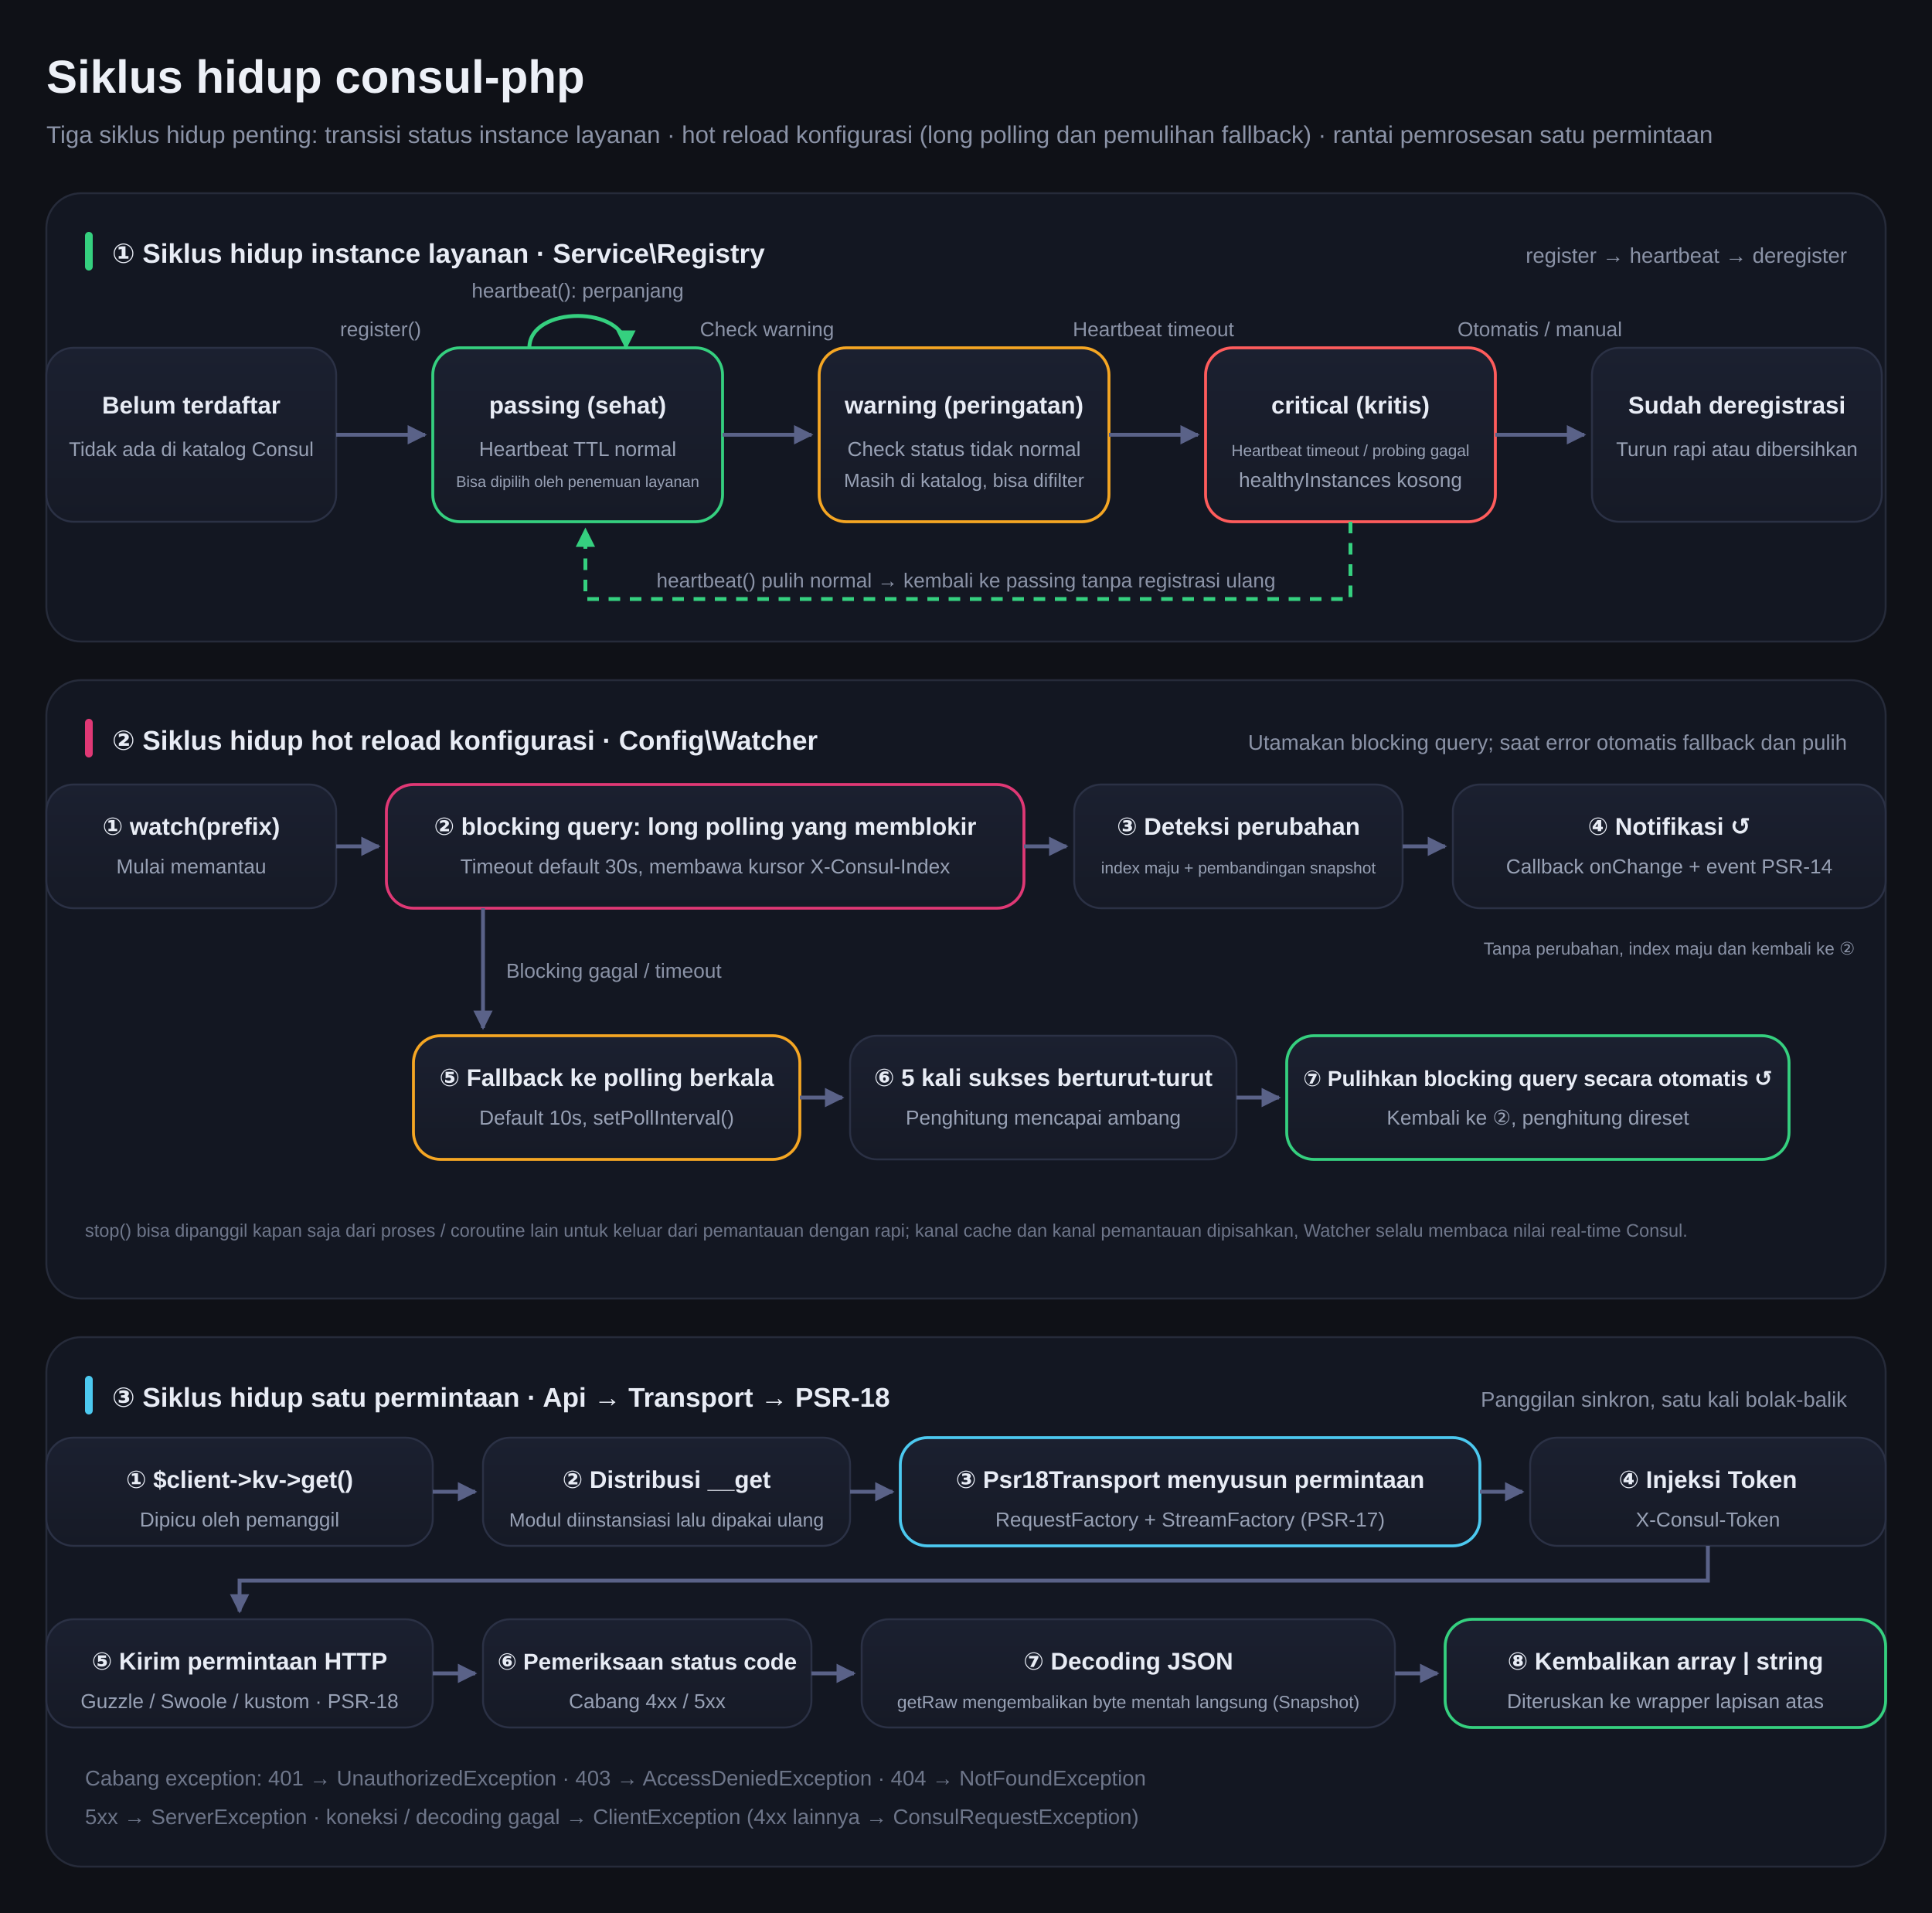
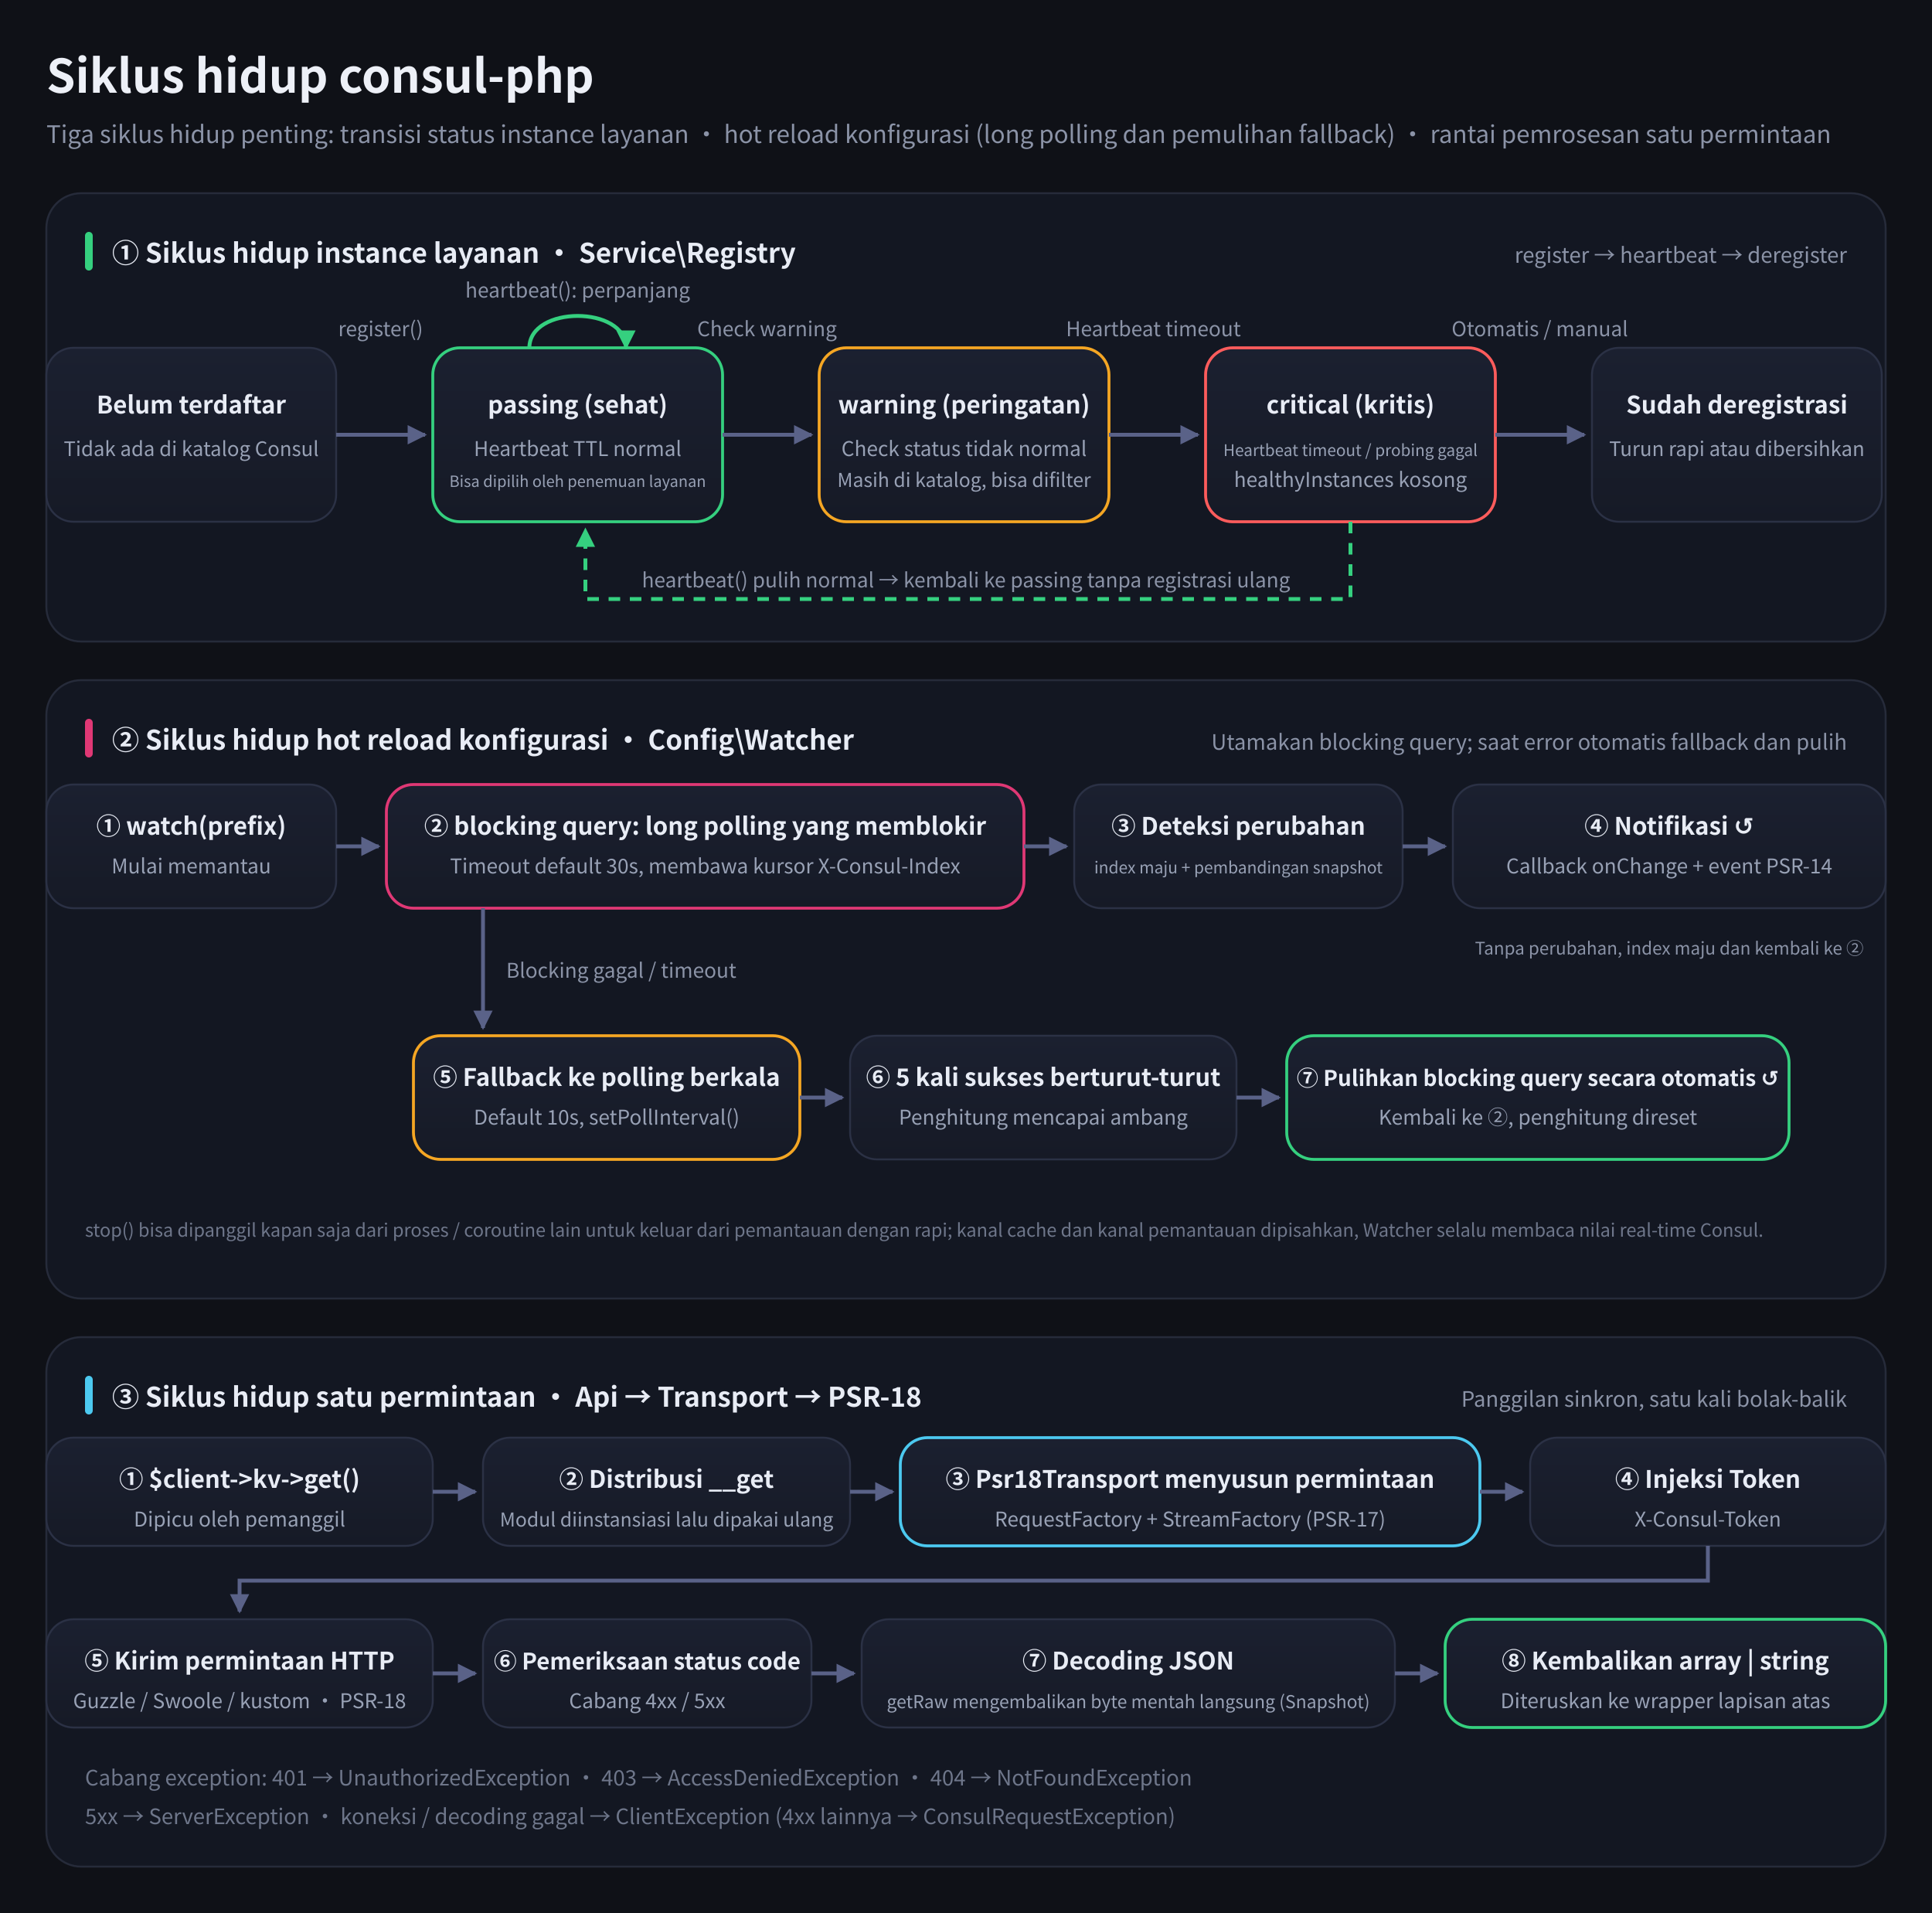
<svg xmlns="http://www.w3.org/2000/svg" width="1000" height="990" viewBox="0 0 1000 990" role="img" aria-label="Diagram siklus hidup consul-php">
  <style>
-     .t { font-family: -apple-system, BlinkMacSystemFont, "Segoe UI", "Helvetica Neue", Arial, "DejaVu Sans", "Noto Sans SC", "PingFang SC", "Microsoft YaHei", sans-serif; }
+     .t { font-family: "Noto Sans SC", "Noto Sans CJK SC", "Noto Sans", "DejaVu Sans", "Liberation Sans", sans-serif; }
    .h1 { font-size: 24px; font-weight: 700; fill: #EDF0F7; }
    .sub { font-size: 13px; fill: #8B93A7; }
    .lt { font-size: 14px; font-weight: 600; fill: #E8ECF5; }
    .chip { font-size: 11px; fill: #8B93A7; }
    .bt { font-size: 12.5px; font-weight: 600; fill: #E8ECF5; }
    .bs { font-size: 10.5px; fill: #98A1B5; }
    .al { font-size: 10.5px; fill: #8B93A7; }
    .note { font-size: 11px; fill: #6E768A; }
  </style>
  <defs>
    <linearGradient id="card" x1="0" y1="0" x2="0" y2="1">
      <stop offset="0" stop-color="#1B2030" />
      <stop offset="1" stop-color="#161A26" />
    </linearGradient>
    <marker id="ar" viewBox="0 0 10 10" refX="9" refY="5" markerWidth="5" markerHeight="5" orient="auto-start-reverse">
      <path d="M0 0 L10 5 L0 10 z" fill="#5A6288" />
    </marker>
    <marker id="arg" viewBox="0 0 10 10" refX="9" refY="5" markerWidth="5" markerHeight="5" orient="auto-start-reverse">
      <path d="M0 0 L10 5 L0 10 z" fill="#35D07F" />
    </marker>
  </defs>
  <rect width="1000" height="990" fill="#0F1117" />
  <g class="t">
    <text class="h1" x="24" y="48">Siklus hidup consul-php</text>
    <text class="sub" x="24" y="74" style="font-size:12.5px">Tiga siklus hidup penting: transisi status instance layanan · hot reload konfigurasi (long polling dan pemulihan fallback) · rantai pemrosesan satu permintaan</text>
    <rect x="24" y="100" width="952" height="232" rx="18" fill="#131722" stroke="#262B3A" />
    <rect x="44" y="120" width="4" height="20" rx="2" fill="#35D07F" />
    <text class="lt" x="58" y="136">① Siklus hidup instance layanan · Service\Registry</text>
    <text class="chip" x="956" y="136" text-anchor="end">register → heartbeat → deregister</text>
    <rect x="24" y="180" width="150" height="90" rx="14" fill="url(#card)" stroke="#2B3145" />
    <text class="bt" x="99" y="214" text-anchor="middle">Belum terdaftar</text>
    <text class="bs" x="99" y="236" text-anchor="middle" style="font-size:10.3px">Tidak ada di katalog Consul</text>
    <rect x="224" y="180" width="150" height="90" rx="14" fill="url(#card)" stroke="#35D07F" stroke-width="1.5" />
    <text class="bt" x="299" y="214" text-anchor="middle" fill="#7FE3B0">passing (sehat)</text>
    <text class="bs" x="299" y="236" text-anchor="middle">Heartbeat TTL normal</text>
    <text class="bs" x="299" y="252" text-anchor="middle" style="font-size:8px">Bisa dipilih oleh penemuan layanan</text>
    <path d="M274 180 C274 158 324 158 324 180" fill="none" stroke="#35D07F" stroke-width="2" marker-end="url(#arg)" />
    <text class="al" x="299" y="154" text-anchor="middle" fill="#5FBF92">heartbeat(): perpanjang</text>
    <rect x="424" y="180" width="150" height="90" rx="14" fill="url(#card)" stroke="#F5A623" stroke-width="1.5" />
    <text class="bt" x="499" y="214" text-anchor="middle" fill="#F7C066">warning (peringatan)</text>
    <text class="bs" x="499" y="236" text-anchor="middle">Check status tidak normal</text>
    <text class="bs" x="499" y="252" text-anchor="middle" style="font-size:9.9px">Masih di katalog, bisa difilter</text>
    <rect x="624" y="180" width="150" height="90" rx="14" fill="url(#card)" stroke="#FF5C5C" stroke-width="1.5" />
    <text class="bt" x="699" y="214" text-anchor="middle" fill="#FF8F8F">critical (kritis)</text>
    <text class="bs" x="699" y="236" text-anchor="middle" style="font-size:8.3px">Heartbeat timeout / probing gagal</text>
    <text class="bs" x="699" y="252" text-anchor="middle">healthyInstances kosong</text>
    <rect x="824" y="180" width="150" height="90" rx="14" fill="url(#card)" stroke="#2B3145" />
    <text class="bt" x="899" y="214" text-anchor="middle">Sudah deregistrasi</text>
    <text class="bs" x="899" y="236" text-anchor="middle" style="font-size:10.3px">Turun rapi atau dibersihkan</text>
    <path d="M174 225 H220" fill="none" stroke="#5A6288" stroke-width="2" marker-end="url(#ar)" />
    <text class="al" x="197" y="174" text-anchor="middle">register()</text>
    <path d="M374 225 H420" fill="none" stroke="#5A6288" stroke-width="2" marker-end="url(#ar)" />
    <text class="al" x="397" y="174" text-anchor="middle">Check warning</text>
    <path d="M574 225 H620" fill="none" stroke="#5A6288" stroke-width="2" marker-end="url(#ar)" />
    <text class="al" x="597" y="174" text-anchor="middle">Heartbeat timeout</text>
    <path d="M774 225 H820" fill="none" stroke="#5A6288" stroke-width="2" marker-end="url(#ar)" />
    <text class="al" x="797" y="174" text-anchor="middle">Otomatis / manual</text>
    <path d="M699 270 V 310 H 303 V 274" fill="none" stroke="#35D07F" stroke-width="2" stroke-dasharray="6 5" marker-end="url(#arg)" />
    <text class="al" x="500" y="304" text-anchor="middle" fill="#5FBF92">heartbeat() pulih normal → kembali ke passing tanpa registrasi ulang</text>
    <rect x="24" y="352" width="952" height="320" rx="18" fill="#131722" stroke="#262B3A" />
    <rect x="44" y="372" width="4" height="20" rx="2" fill="#E03875" />
    <text class="lt" x="58" y="388">② Siklus hidup hot reload konfigurasi · Config\Watcher</text>
    <text class="chip" x="956" y="388" text-anchor="end">Utamakan blocking query; saat error otomatis fallback dan pulih</text>
    <rect x="24" y="406" width="150" height="64" rx="14" fill="url(#card)" stroke="#2B3145" />
    <text class="bt" x="99" y="432" text-anchor="middle">① watch(prefix)</text>
    <text class="bs" x="99" y="452" text-anchor="middle">Mulai memantau</text>
    <rect x="200" y="406" width="330" height="64" rx="14" fill="url(#card)" stroke="#E03875" stroke-width="1.5" />
    <text class="bt" x="365" y="432" text-anchor="middle" fill="#F58FB4">② blocking query: long polling yang memblokir</text>
    <text class="bs" x="365" y="452" text-anchor="middle">Timeout default 30s, membawa kursor X-Consul-Index</text>
    <rect x="556" y="406" width="170" height="64" rx="14" fill="url(#card)" stroke="#2B3145" />
    <text class="bt" x="641" y="432" text-anchor="middle">③ Deteksi perubahan</text>
    <text class="bs" x="641" y="452" text-anchor="middle" style="font-size:8.4px">index maju + pembandingan snapshot</text>
    <rect x="752" y="406" width="224" height="64" rx="14" fill="url(#card)" stroke="#2B3145" />
    <text class="bt" x="864" y="432" text-anchor="middle">④ Notifikasi ↺</text>
    <text class="bs" x="864" y="452" text-anchor="middle">Callback onChange + event PSR-14</text>
    <path d="M174 438 H196" fill="none" stroke="#5A6288" stroke-width="2" marker-end="url(#ar)" />
    <path d="M530 438 H552" fill="none" stroke="#5A6288" stroke-width="2" marker-end="url(#ar)" />
    <path d="M726 438 H748" fill="none" stroke="#5A6288" stroke-width="2" marker-end="url(#ar)" />
    <text class="al" x="864" y="494" text-anchor="middle" style="font-size:9px">Tanpa perubahan, index maju dan kembali ke ②</text>
    <path d="M250 470 V 532" fill="none" stroke="#5A6288" stroke-width="2" marker-end="url(#ar)" />
    <text class="al" x="262" y="506">Blocking gagal / timeout</text>
    <rect x="214" y="536" width="200" height="64" rx="14" fill="url(#card)" stroke="#F5A623" stroke-width="1.5" />
    <text class="bt" x="314" y="562" text-anchor="middle" fill="#F7C066">⑤ Fallback ke polling berkala</text>
    <text class="bs" x="314" y="582" text-anchor="middle">Default 10s, setPollInterval()</text>
    <rect x="440" y="536" width="200" height="64" rx="14" fill="url(#card)" stroke="#2B3145" />
    <text class="bt" x="540" y="562" text-anchor="middle">⑥ 5 kali sukses berturut-turut</text>
    <text class="bs" x="540" y="582" text-anchor="middle">Penghitung mencapai ambang</text>
    <rect x="666" y="536" width="260" height="64" rx="14" fill="url(#card)" stroke="#35D07F" stroke-width="1.5" />
    <text class="bt" x="796" y="562" text-anchor="middle" fill="#7FE3B0" style="font-size:11.2px">⑦ Pulihkan blocking query secara otomatis ↺</text>
    <text class="bs" x="796" y="582" text-anchor="middle">Kembali ke ②, penghitung direset</text>
    <path d="M414 568 H436" fill="none" stroke="#5A6288" stroke-width="2" marker-end="url(#ar)" />
    <path d="M640 568 H662" fill="none" stroke="#5A6288" stroke-width="2" marker-end="url(#ar)" />
    <text class="note" x="44" y="640" style="font-size:9.4px">stop() bisa dipanggil kapan saja dari proses / coroutine lain untuk keluar dari pemantauan dengan rapi; kanal cache dan kanal pemantauan dipisahkan, Watcher selalu membaca nilai real-time Consul.</text>
    <rect x="24" y="692" width="952" height="274" rx="18" fill="#131722" stroke="#262B3A" />
    <rect x="44" y="712" width="4" height="20" rx="2" fill="#4CC9F0" />
    <text class="lt" x="58" y="728">③ Siklus hidup satu permintaan · Api → Transport → PSR-18</text>
    <text class="chip" x="956" y="728" text-anchor="end">Panggilan sinkron, satu kali bolak-balik</text>
    <rect x="24" y="744" width="200" height="56" rx="14" fill="url(#card)" stroke="#2B3145" />
    <text class="bt" x="124" y="770" text-anchor="middle">① $client-&gt;kv-&gt;get()</text>
    <text class="bs" x="124" y="790" text-anchor="middle">Dipicu oleh pemanggil</text>
    <rect x="250" y="744" width="190" height="56" rx="14" fill="url(#card)" stroke="#2B3145" />
    <text class="bt" x="345" y="770" text-anchor="middle">② Distribusi __get</text>
    <text class="bs" x="345" y="790" text-anchor="middle" style="font-size:9.9px">Modul diinstansiasi lalu dipakai ulang</text>
    <rect x="466" y="744" width="300" height="56" rx="14" fill="url(#card)" stroke="#4CC9F0" stroke-width="1.5" />
    <text class="bt" x="616" y="770" text-anchor="middle" fill="#8FDCF7">③ Psr18Transport menyusun permintaan</text>
    <text class="bs" x="616" y="790" text-anchor="middle">RequestFactory + StreamFactory (PSR-17)</text>
    <rect x="792" y="744" width="184" height="56" rx="14" fill="url(#card)" stroke="#2B3145" />
    <text class="bt" x="884" y="770" text-anchor="middle">④ Injeksi Token</text>
    <text class="bs" x="884" y="790" text-anchor="middle">X-Consul-Token</text>
    <path d="M224 772 H246" fill="none" stroke="#5A6288" stroke-width="2" marker-end="url(#ar)" />
    <path d="M440 772 H462" fill="none" stroke="#5A6288" stroke-width="2" marker-end="url(#ar)" />
    <path d="M766 772 H788" fill="none" stroke="#5A6288" stroke-width="2" marker-end="url(#ar)" />
    <path d="M884 800 V 818 H 124 V 834" fill="none" stroke="#5A6288" stroke-width="2" marker-end="url(#ar)" />
    <rect x="24" y="838" width="200" height="56" rx="14" fill="url(#card)" stroke="#2B3145" />
    <text class="bt" x="124" y="864" text-anchor="middle">⑤ Kirim permintaan HTTP</text>
    <text class="bs" x="124" y="884" text-anchor="middle">Guzzle / Swoole / kustom · PSR-18</text>
    <rect x="250" y="838" width="170" height="56" rx="14" fill="url(#card)" stroke="#2B3145" />
    <text class="bt" x="335" y="864" text-anchor="middle" style="font-size:11.8px">⑥ Pemeriksaan status code</text>
    <text class="bs" x="335" y="884" text-anchor="middle">Cabang 4xx / 5xx</text>
    <rect x="446" y="838" width="276" height="56" rx="14" fill="url(#card)" stroke="#2B3145" />
    <text class="bt" x="584" y="864" text-anchor="middle">⑦ Decoding JSON</text>
    <text class="bs" x="584" y="884" text-anchor="middle" style="font-size:9.2px">getRaw mengembalikan byte mentah langsung (Snapshot)</text>
    <rect x="748" y="838" width="228" height="56" rx="14" fill="url(#card)" stroke="#35D07F" stroke-width="1.5" />
    <text class="bt" x="862" y="864" text-anchor="middle" fill="#7FE3B0">⑧ Kembalikan array | string</text>
    <text class="bs" x="862" y="884" text-anchor="middle">Diteruskan ke wrapper lapisan atas</text>
    <path d="M224 866 H246" fill="none" stroke="#5A6288" stroke-width="2" marker-end="url(#ar)" />
    <path d="M420 866 H442" fill="none" stroke="#5A6288" stroke-width="2" marker-end="url(#ar)" />
    <path d="M722 866 H744" fill="none" stroke="#5A6288" stroke-width="2" marker-end="url(#ar)" />
    <text class="note" x="44" y="924">Cabang exception: 401 → UnauthorizedException · 403 → AccessDeniedException · 404 → NotFoundException</text>
    <text class="note" x="44" y="944">5xx → ServerException · koneksi / decoding gagal → ClientException (4xx lainnya → ConsulRequestException)</text>
  </g>
</svg>
